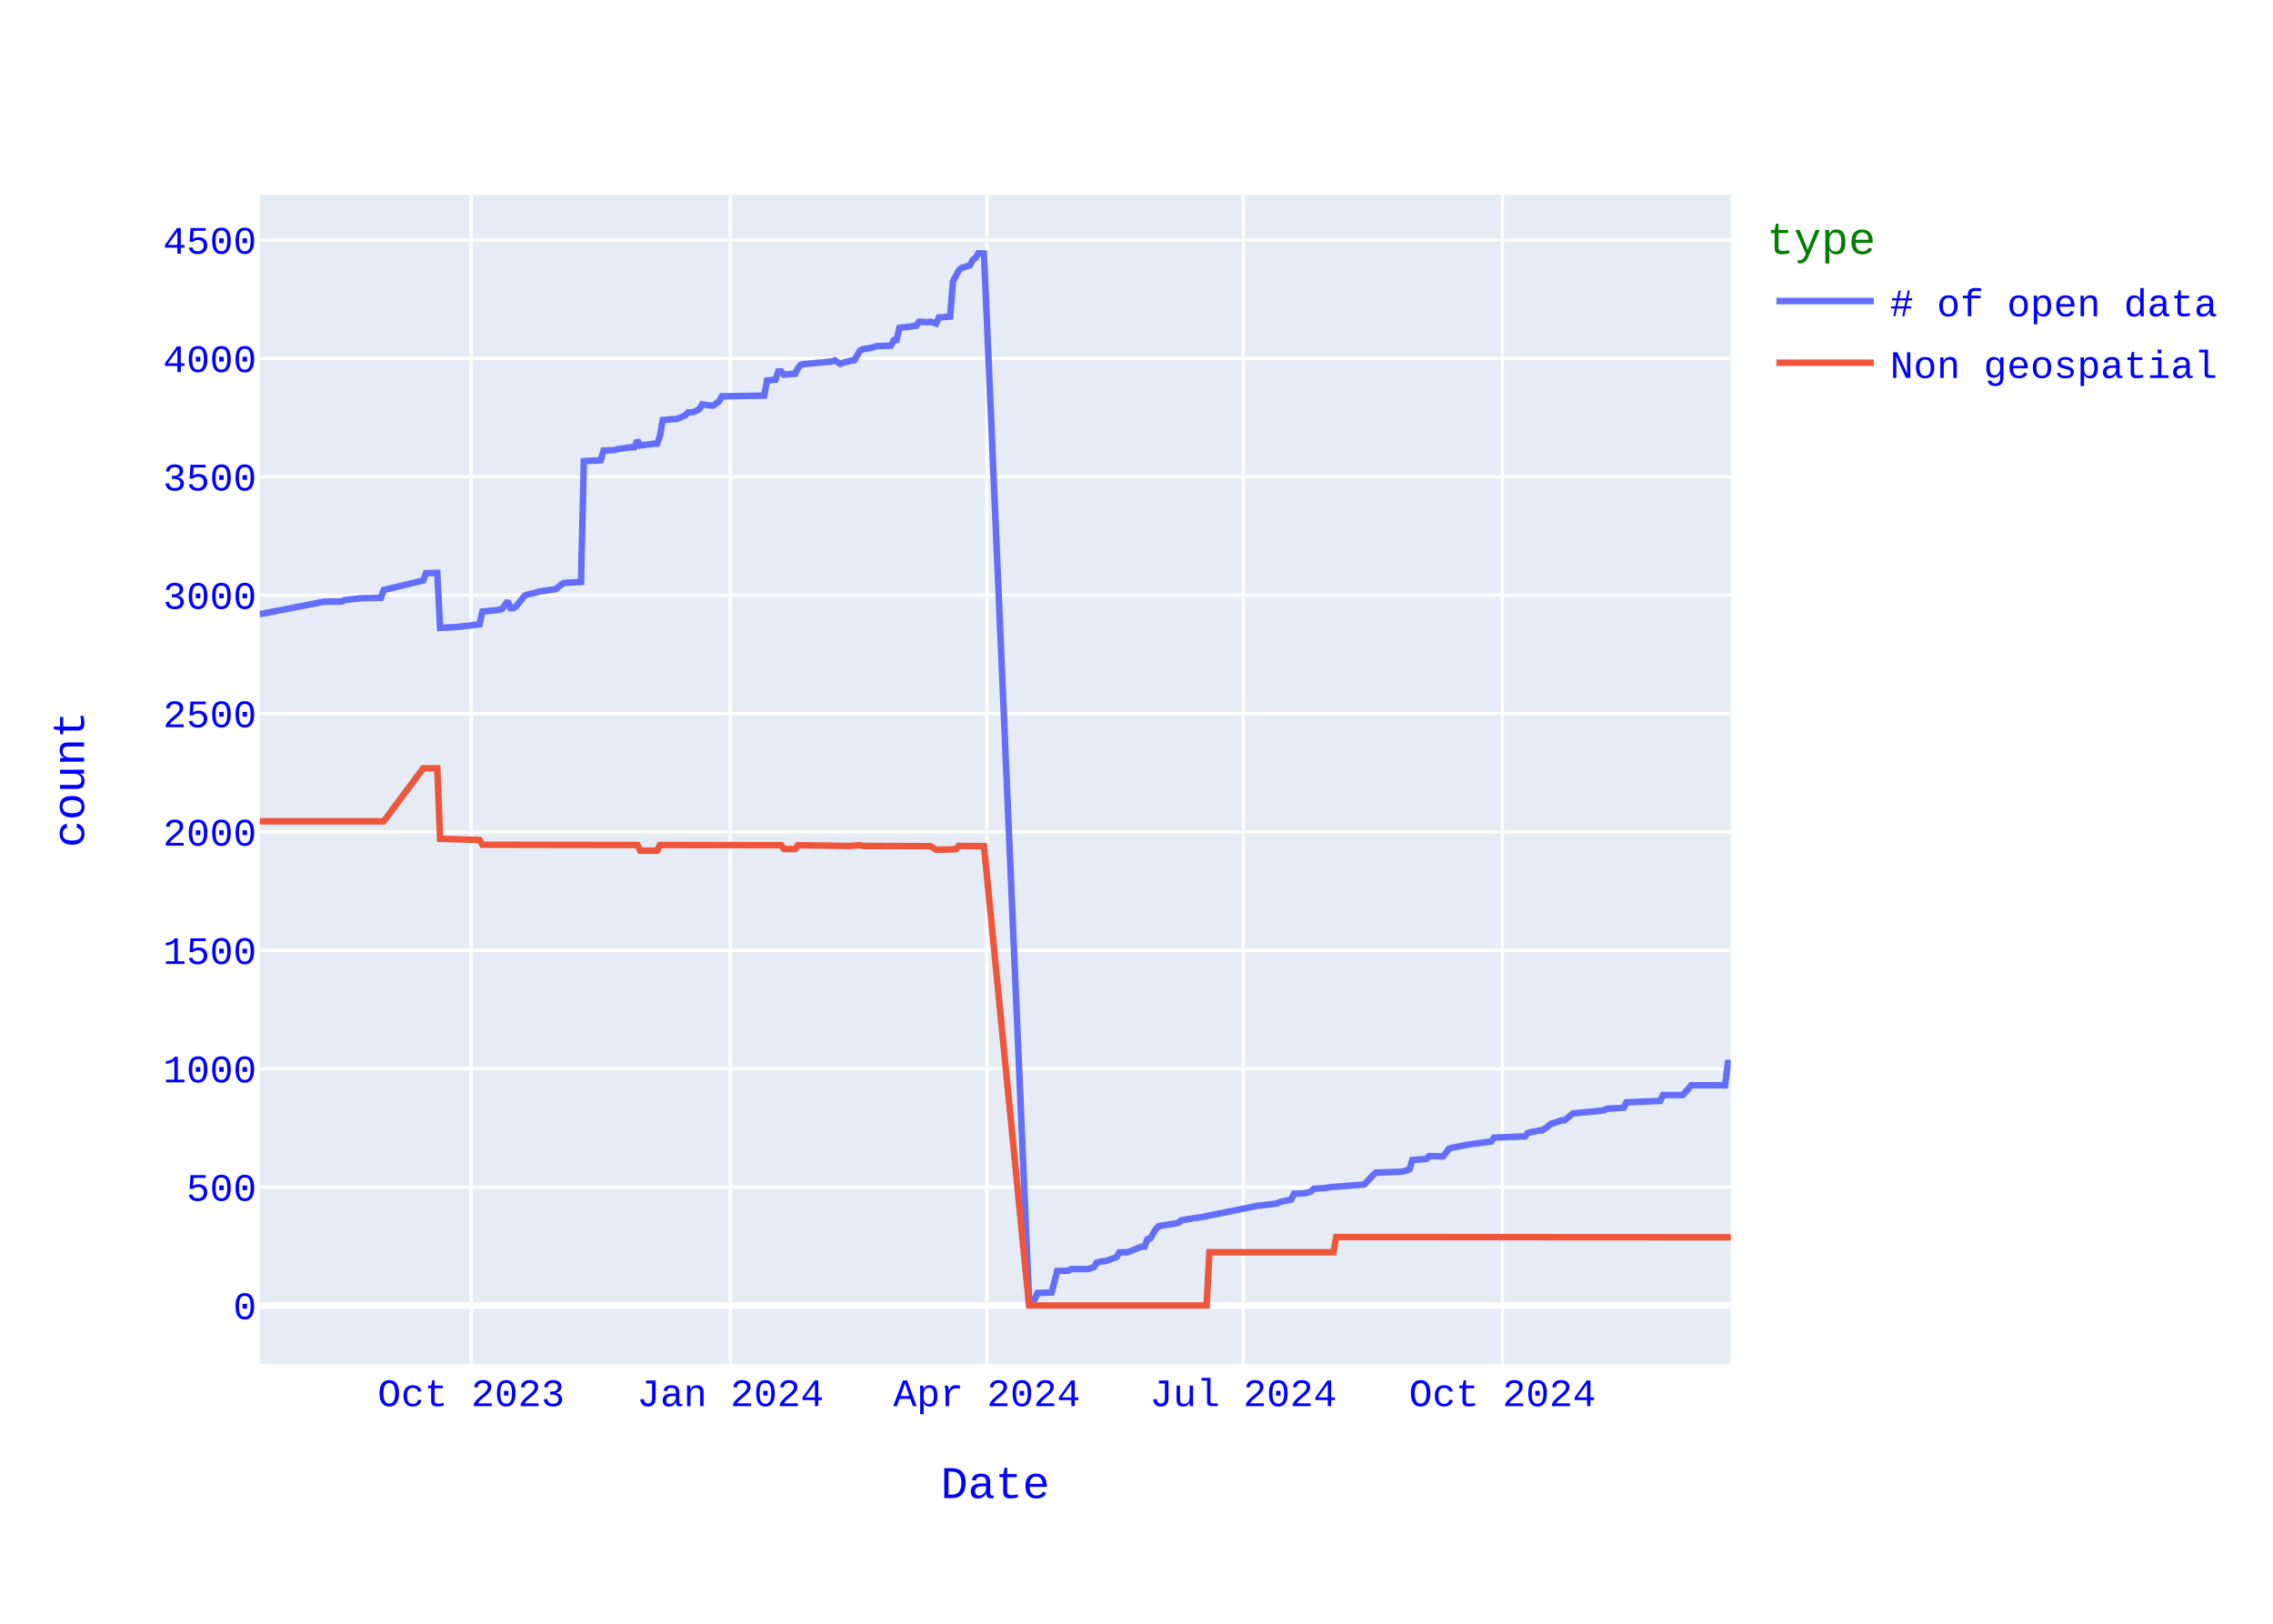
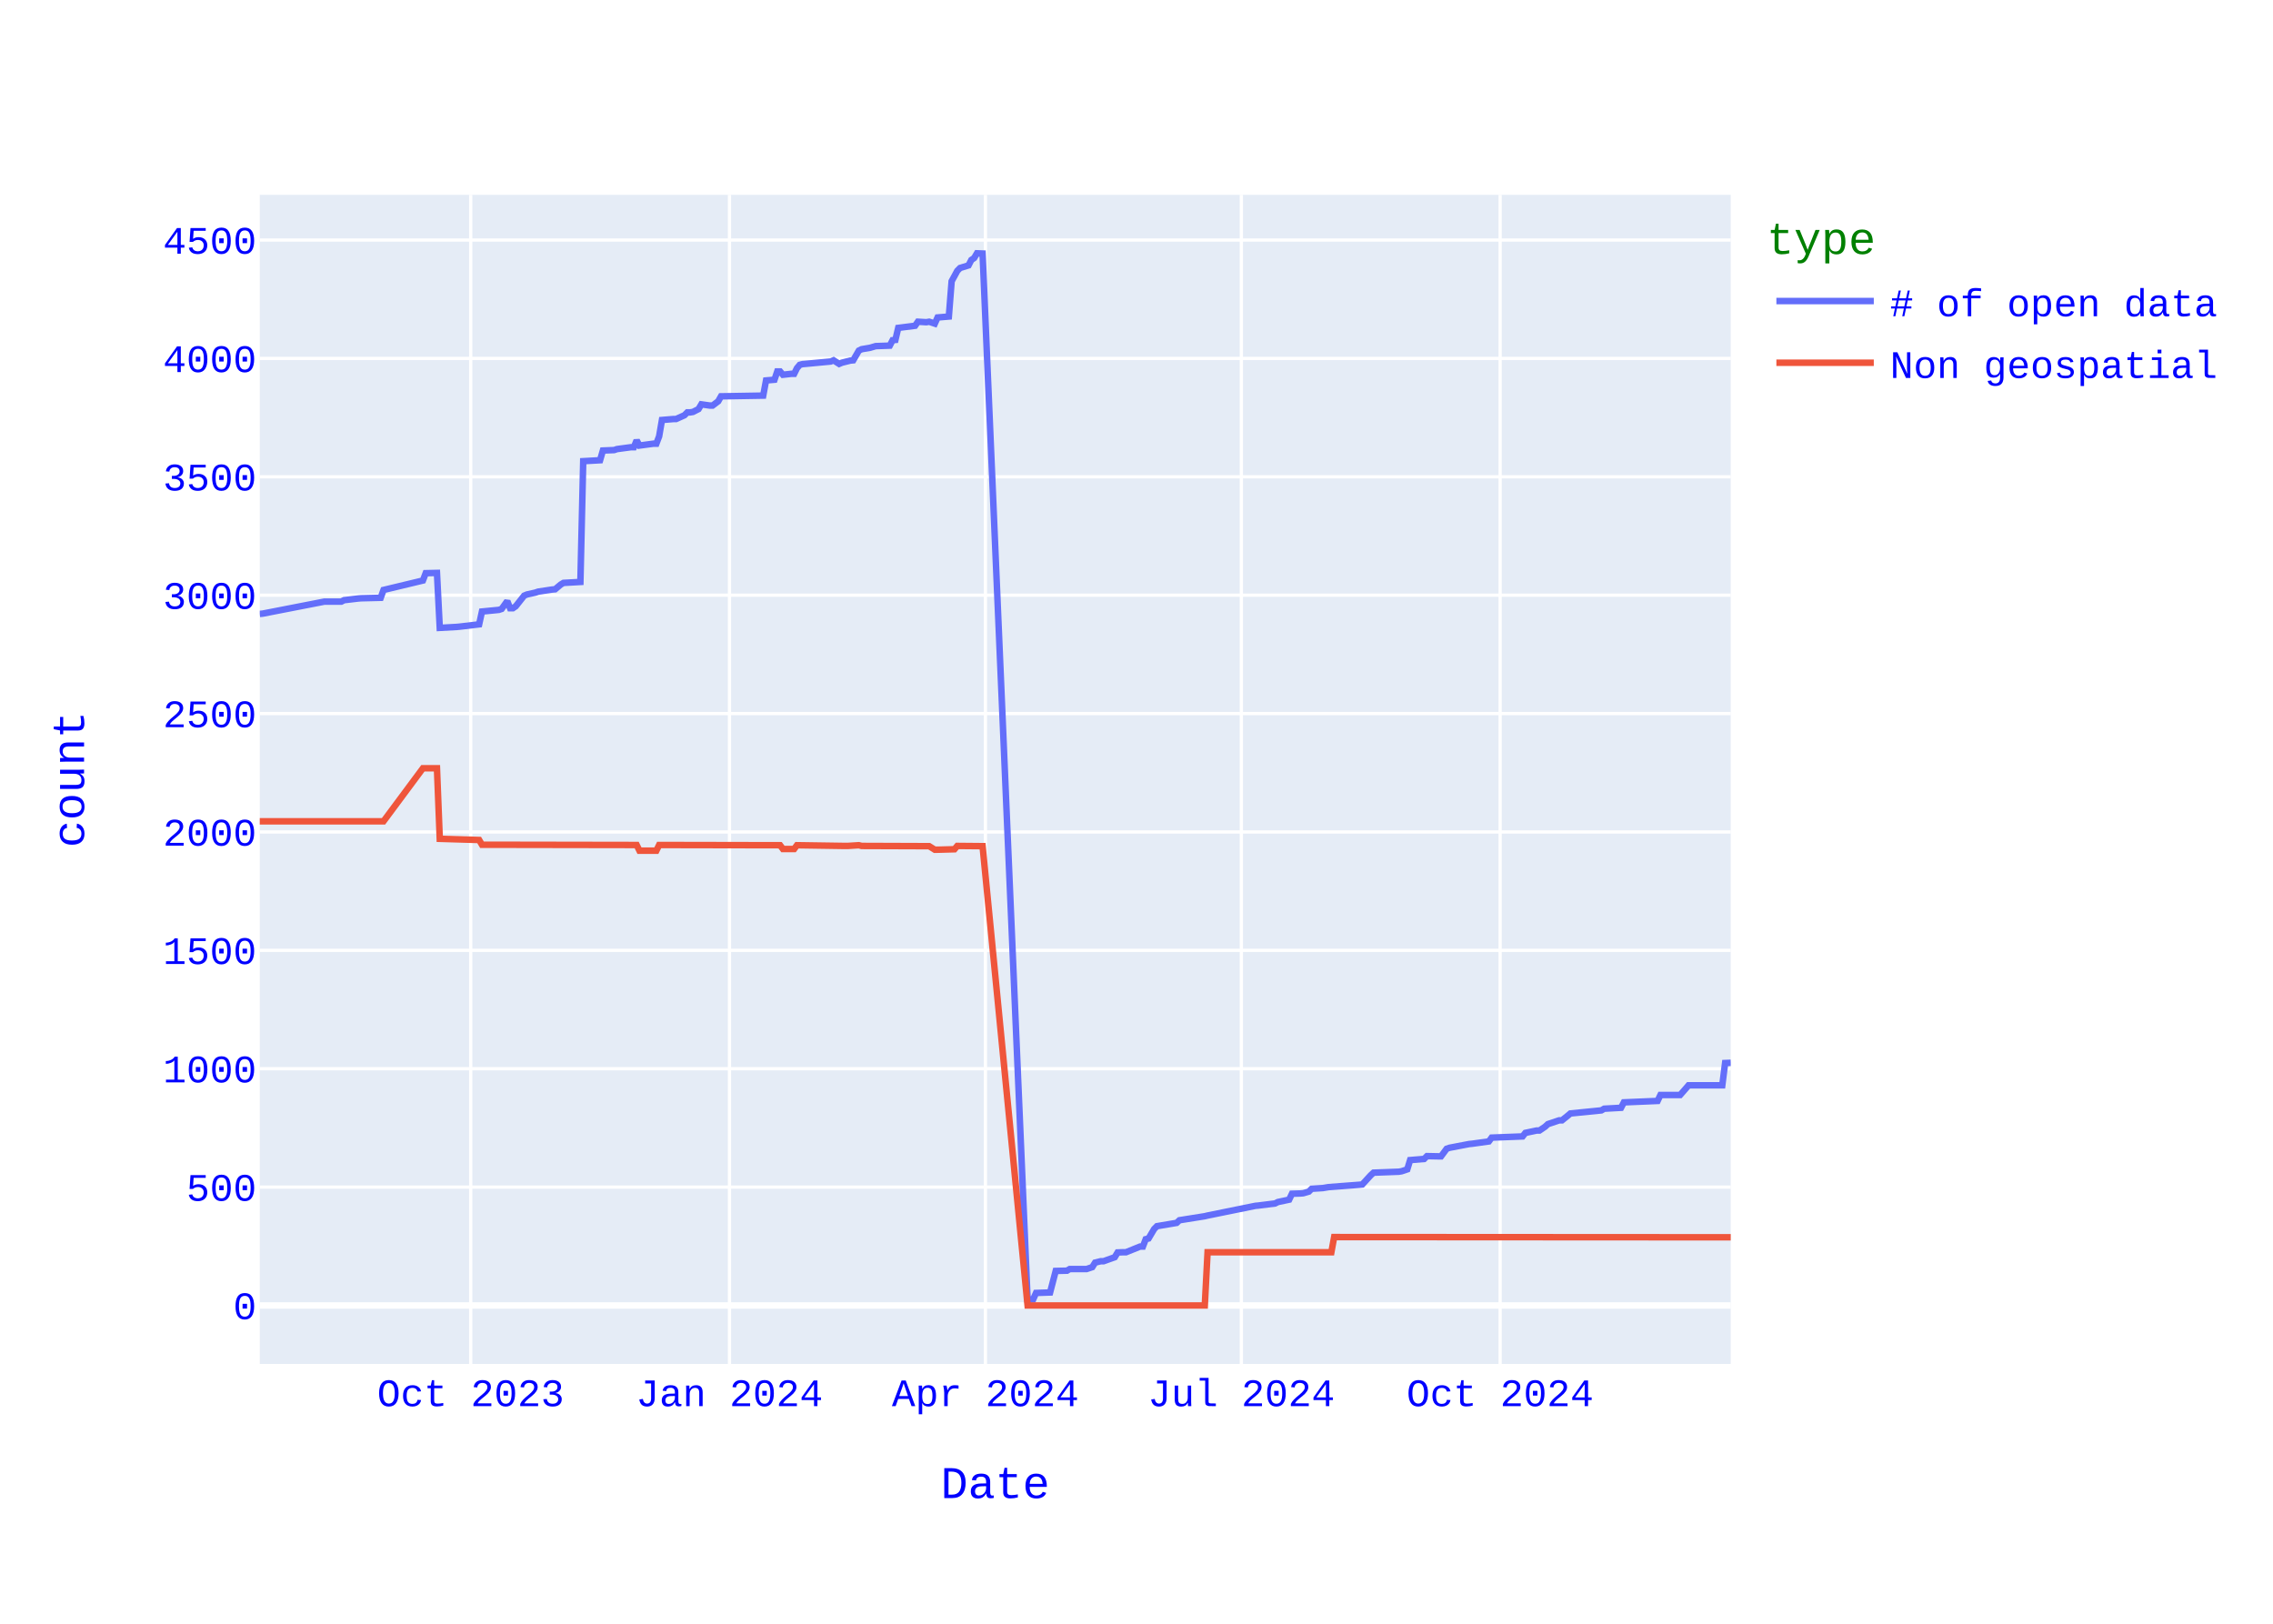
<svg xmlns="http://www.w3.org/2000/svg" class="main-svg" width="700" height="500" style="" viewBox="0 0 700 500">
  <rect x="0" y="0" width="700" height="500" style="fill: rgb(255, 255, 255); fill-opacity: 1;" />
-   <defs id="defs-7c20c9">
+   <defs id="defs-965b48">
    <g class="clips">
-       <clipPath id="clip7c20c9xyplot" class="plotclip">
+       <clipPath id="clip965b48xyplot" class="plotclip">
        <rect width="453" height="360" />
      </clipPath>
-       <clipPath class="axesclip" id="clip7c20c9x">
+       <clipPath class="axesclip" id="clip965b48x">
        <rect x="80" y="0" width="453" height="500" />
      </clipPath>
-       <clipPath class="axesclip" id="clip7c20c9y">
+       <clipPath class="axesclip" id="clip965b48y">
        <rect x="0" y="60" width="700" height="360" />
      </clipPath>
-       <clipPath class="axesclip" id="clip7c20c9xy">
+       <clipPath class="axesclip" id="clip965b48xy">
        <rect x="80" y="60" width="453" height="360" />
      </clipPath>
    </g>
    <g class="gradients" />
    <g class="patterns" />
  </defs>
  <g class="bglayer">
    <rect class="bg" x="80" y="60" width="453" height="360" style="fill: rgb(229, 236, 246); fill-opacity: 1; stroke-width: 0;" />
  </g>
  <g class="layer-below">
    <g class="imagelayer" />
    <g class="shapelayer" />
  </g>
  <g class="cartesianlayer">
    <g class="subplot xy">
      <g class="layer-subplot">
        <g class="shapelayer" />
        <g class="imagelayer" />
      </g>
      <g class="minor-gridlayer">
        <g class="x" />
        <g class="y" />
      </g>
      <g class="gridlayer">
        <g class="x">
-           <path class="xgrid crisp" transform="translate(145.09,0)" d="M0,60v360" style="stroke: rgb(255, 255, 255); stroke-opacity: 1; stroke-width: 1px;" />
-           <path class="xgrid crisp" transform="translate(224.93,0)" d="M0,60v360" style="stroke: rgb(255, 255, 255); stroke-opacity: 1; stroke-width: 1px;" />
-           <path class="xgrid crisp" transform="translate(303.9,0)" d="M0,60v360" style="stroke: rgb(255, 255, 255); stroke-opacity: 1; stroke-width: 1px;" />
-           <path class="xgrid crisp" transform="translate(382.87,0)" d="M0,60v360" style="stroke: rgb(255, 255, 255); stroke-opacity: 1; stroke-width: 1px;" />
-           <path class="xgrid crisp" transform="translate(462.71,0)" d="M0,60v360" style="stroke: rgb(255, 255, 255); stroke-opacity: 1; stroke-width: 1px;" />
+           <path class="xgrid crisp" transform="translate(144.96,0)" d="M0,60v360" style="stroke: rgb(255, 255, 255); stroke-opacity: 1; stroke-width: 1px;" />
+           <path class="xgrid crisp" transform="translate(224.65,0)" d="M0,60v360" style="stroke: rgb(255, 255, 255); stroke-opacity: 1; stroke-width: 1px;" />
+           <path class="xgrid crisp" transform="translate(303.47,0)" d="M0,60v360" style="stroke: rgb(255, 255, 255); stroke-opacity: 1; stroke-width: 1px;" />
+           <path class="xgrid crisp" transform="translate(382.29,0)" d="M0,60v360" style="stroke: rgb(255, 255, 255); stroke-opacity: 1; stroke-width: 1px;" />
+           <path class="xgrid crisp" transform="translate(461.98,0)" d="M0,60v360" style="stroke: rgb(255, 255, 255); stroke-opacity: 1; stroke-width: 1px;" />
        </g>
        <g class="y">
          <path class="ygrid crisp" transform="translate(0,365.55)" d="M80,0h453" style="stroke: rgb(255, 255, 255); stroke-opacity: 1; stroke-width: 1px;" />
          <path class="ygrid crisp" transform="translate(0,329.09)" d="M80,0h453" style="stroke: rgb(255, 255, 255); stroke-opacity: 1; stroke-width: 1px;" />
          <path class="ygrid crisp" transform="translate(0,292.64)" d="M80,0h453" style="stroke: rgb(255, 255, 255); stroke-opacity: 1; stroke-width: 1px;" />
          <path class="ygrid crisp" transform="translate(0,256.19)" d="M80,0h453" style="stroke: rgb(255, 255, 255); stroke-opacity: 1; stroke-width: 1px;" />
          <path class="ygrid crisp" transform="translate(0,219.73)" d="M80,0h453" style="stroke: rgb(255, 255, 255); stroke-opacity: 1; stroke-width: 1px;" />
          <path class="ygrid crisp" transform="translate(0,183.28)" d="M80,0h453" style="stroke: rgb(255, 255, 255); stroke-opacity: 1; stroke-width: 1px;" />
          <path class="ygrid crisp" transform="translate(0,146.82)" d="M80,0h453" style="stroke: rgb(255, 255, 255); stroke-opacity: 1; stroke-width: 1px;" />
          <path class="ygrid crisp" transform="translate(0,110.37)" d="M80,0h453" style="stroke: rgb(255, 255, 255); stroke-opacity: 1; stroke-width: 1px;" />
          <path class="ygrid crisp" transform="translate(0,73.92)" d="M80,0h453" style="stroke: rgb(255, 255, 255); stroke-opacity: 1; stroke-width: 1px;" />
        </g>
      </g>
      <g class="zerolinelayer">
        <path class="yzl zl crisp" transform="translate(0,402)" d="M80,0h453" style="stroke: rgb(255, 255, 255); stroke-opacity: 1; stroke-width: 2px;" />
      </g>
      <path class="xlines-below" />
      <path class="ylines-below" />
      <g class="overlines-below" />
      <g class="xaxislayer-below" />
      <g class="yaxislayer-below" />
      <g class="overaxes-below" />
-       <g class="plot" transform="translate(80,60)" clip-path="url(#clip7c20c9xyplot)">
+       <g class="plot" transform="translate(80,60)" clip-path="url(#clip965b48xyplot)">
        <g class="scatterlayer mlayer">
-           <g class="trace scatter trace46fa29" style="stroke-miterlimit: 2; opacity: 1;">
+           <g class="trace scatter trace92622a" style="stroke-miterlimit: 2; opacity: 1;">
            <g class="fills" />
            <g class="errorbars" />
            <g class="lines">
-               <path class="js-line" d="M453,267.34L452.13,267.34L451.26,274.2L440.85,274.2L439.98,275.22L438.25,277.19L437.38,277.19L432.17,277.19L431.3,279.01L420.89,279.45L420.02,281.12L414.82,281.41L413.95,281.92L404.4,282.87L403.53,283.6L401.8,284.99L400.93,284.99L397.46,286.15L396.59,286.95L394.86,288.12L393.99,288.12L390.52,288.85L389.65,289.94L380.1,290.31L379.24,291.48L374.03,292.2L373.16,292.28L367.09,293.44L366.22,293.74L364.48,296.07L363.61,296.07L360.14,296L359.28,296.87L354.94,297.23L354.07,300.08L352.33,300.66L351.47,300.81L343.66,301.1L342.79,301.9L340.18,304.74L339.32,304.82L329.77,305.55L328.03,305.84L324.56,306.06L323.7,306.93L321.96,307.44L321.09,307.51L318.49,307.59L317.62,309.41L314.15,310.14L313.28,310.58L308.07,311.23L307.21,311.31L292.45,314.3L291.59,314.51L283.78,315.75L282.91,316.56L276.83,317.58L275.97,318.45L274.23,321.37L273.36,321.59L272.49,323.85L271.63,323.85L267.29,325.6L266.42,325.6L264.68,325.67L263.82,327.13L260.34,328.37L259.48,328.37L257.74,328.8L256.87,330.19L255.14,330.77L254.27,330.77L249.93,330.77L249.06,331.28L245.59,331.36L243.86,337.99L239.52,338.14L238.65,340.1L236.91,340.18L223.03,18.07L221.29,18L220.43,19.46L219.56,20.04L218.69,21.72L216.09,22.52L215.22,23.4L213.48,26.6L212.61,37.47L209.14,37.76L208.28,39.65L206.54,39.07L205.67,39.22L203.07,39.07L202.2,40.31L196.99,40.97L196.13,44.68L195.26,44.76L194.39,46.43L190.05,46.58L188.32,47.09L185.71,47.53L184.84,47.96L183.11,50.95L182.24,51.03L179.64,51.68L178.77,52.05L177.03,50.95L176.17,51.32L168.36,52.05L167.49,52.12L166.62,52.34L165.75,53.36L164.89,55.11L164.02,55.11L161.41,55.4L160.55,54.38L159.68,54.38L158.81,56.93L156.21,57.15L155.34,61.82L142.32,62.04L141.45,63.57L139.72,64.88L138.85,64.88L136.25,64.51L135.38,65.97L133.64,66.85L132.78,66.99L131.91,66.99L131.04,67.87L128.44,69.04L127.57,69.04L124.1,69.33L123.23,74.36L122.36,76.62L121.49,76.62L117.16,77.2L116.29,75.6L115.42,77.71L114.55,77.71L110.21,78.29L109.34,78.59L105.87,78.73L105.01,81.72L99.8,82.01L98.93,119.2L93.72,119.49L92.86,120L91.12,121.46L90.25,121.53L85.91,122.18L85.05,122.48L82.44,123.06L81.57,123.42L78.97,126.7L78.1,127.29L77.24,127.29L76.37,125.1L74.63,127.51L73.76,127.8L68.56,128.31L67.69,132.25L61.61,132.97L60.75,133.05L55.54,133.34L54.67,116.42L51.2,116.5L50.33,118.76L38.18,121.67L37.32,124.08L31.24,124.23L30.37,124.3L26.03,124.81L25.17,125.25L19.96,125.25L0.87,128.96L0,129.04" style="vector-effect: none; fill: none; stroke: rgb(99, 110, 250); stroke-opacity: 1; stroke-width: 2px; opacity: 1;" />
+               <path class="js-line" d="M453,267.27L451.27,267.34L450.4,274.2L440.01,274.2L439.14,275.22L437.41,277.19L436.54,277.19L431.35,277.19L430.48,279.01L420.09,279.45L419.22,281.12L414.02,281.41L413.16,281.92L403.63,282.87L402.76,283.6L401.03,284.99L400.16,284.99L396.7,286.15L395.83,286.95L394.1,288.12L393.24,288.12L389.77,288.85L388.9,289.94L379.38,290.31L378.51,291.48L373.31,292.2L372.45,292.28L366.38,293.44L365.52,293.74L363.79,296.07L362.92,296.07L359.46,296L358.59,296.87L354.26,297.23L353.39,300.08L351.66,300.66L350.79,300.81L343,301.1L342.13,301.9L339.53,304.74L338.67,304.82L329.14,305.55L327.41,305.84L323.94,306.06L323.08,306.93L321.34,307.44L320.48,307.51L317.88,307.59L317.01,309.41L313.55,310.14L312.68,310.58L307.49,311.23L306.62,311.31L291.89,314.3L291.03,314.51L283.23,315.75L282.37,316.56L276.3,317.58L275.44,318.45L273.71,321.37L272.84,321.59L271.97,323.85L271.11,323.85L266.78,325.6L265.91,325.6L264.18,325.67L263.31,327.13L259.85,328.37L258.98,328.37L257.25,328.8L256.38,330.19L254.65,330.77L253.78,330.77L249.45,330.77L248.59,331.28L245.12,331.36L243.39,337.99L239.06,338.14L238.19,340.1L236.46,340.18L222.6,18.07L220.87,18L220,19.46L219.14,20.04L218.27,21.72L215.67,22.52L214.81,23.4L213.07,26.6L212.21,37.47L208.74,37.76L207.88,39.65L206.15,39.07L205.28,39.22L202.68,39.07L201.81,40.31L196.62,40.97L195.75,44.68L194.89,44.76L194.02,46.43L189.69,46.58L187.96,47.09L185.36,47.53L184.49,47.96L182.76,50.95L181.89,51.03L179.29,51.68L178.43,52.05L176.7,50.95L175.83,51.32L168.03,52.05L167.17,52.12L166.3,52.34L165.44,53.36L164.57,55.11L163.7,55.11L161.11,55.4L160.24,54.38L159.37,54.38L158.51,56.93L155.91,57.15L155.04,61.82L142.05,62.04L141.18,63.57L139.45,64.88L138.59,64.88L135.99,64.51L135.12,65.97L133.39,66.85L132.52,66.99L131.66,66.99L130.79,67.87L128.19,69.04L127.33,69.04L123.86,69.33L122.99,74.36L122.13,76.62L121.26,76.62L116.93,77.2L116.07,75.6L115.2,77.71L114.33,77.71L110,78.29L109.14,78.59L105.67,78.73L104.8,81.72L99.61,82.01L98.74,119.2L93.54,119.49L92.68,120L90.95,121.46L90.08,121.53L85.75,122.18L84.88,122.48L82.28,123.06L81.42,123.42L78.82,126.7L77.95,127.29L77.09,127.29L76.22,125.1L74.49,127.51L73.62,127.8L68.43,128.31L67.56,132.25L61.5,132.97L60.63,133.05L55.43,133.34L54.57,116.42L51.1,116.5L50.24,118.76L38.11,121.67L37.24,124.08L31.18,124.23L30.32,124.3L25.98,124.81L25.12,125.25L19.92,125.25L0.87,128.96L0,129.04" style="vector-effect: none; fill: none; stroke: rgb(99, 110, 250); stroke-opacity: 1; stroke-width: 2px; opacity: 1;" />
            </g>
            <g class="points" />
            <g class="text" />
          </g>
-           <g class="trace scatter trace552cb3" style="stroke-miterlimit: 2; opacity: 1;">
+           <g class="trace scatter tracee6bd3d" style="stroke-miterlimit: 2; opacity: 1;">
            <g class="fills" />
            <g class="errorbars" />
            <g class="lines">
-               <path class="js-line" d="M453,321L331.51,320.93L330.64,325.6L292.45,325.6L291.59,342L236.91,342L223.03,200.56L215.22,200.49L214.35,201.51L209.14,201.65L208.28,201.65L206.54,200.56L205.67,200.56L185.71,200.49L184.84,200.27L181.37,200.49L180.51,200.49L165.75,200.27L164.89,201.43L161.41,201.43L160.55,200.27L123.23,200.2L122.36,201.95L117.16,201.95L116.29,200.2L68.56,200.12L67.69,198.66L55.54,198.3L54.67,176.57L50.33,176.57L38.18,192.9L0,192.9" style="vector-effect: none; fill: none; stroke: rgb(239, 85, 59); stroke-opacity: 1; stroke-width: 2px; opacity: 1;" />
+               <path class="js-line" d="M453,321L330.87,320.93L330.01,325.6L291.89,325.6L291.03,342L236.46,342L222.6,200.56L214.81,200.49L213.94,201.51L208.74,201.65L207.88,201.65L206.15,200.56L205.28,200.56L185.36,200.49L184.49,200.27L181.03,200.49L180.16,200.49L165.44,200.27L164.57,201.43L161.11,201.43L160.24,200.27L122.99,200.2L122.13,201.95L116.93,201.95L116.07,200.2L68.43,200.12L67.56,198.66L55.43,198.3L54.57,176.57L50.24,176.57L38.11,192.9L0,192.9" style="vector-effect: none; fill: none; stroke: rgb(239, 85, 59); stroke-opacity: 1; stroke-width: 2px; opacity: 1;" />
            </g>
            <g class="points" />
            <g class="text" />
          </g>
        </g>
      </g>
      <g class="overplot" />
      <path class="xlines-above crisp" d="M0,0" style="fill: none;" />
      <path class="ylines-above crisp" d="M0,0" style="fill: none;" />
      <g class="overlines-above" />
      <g class="xaxislayer-above">
        <g class="xtick">
-           <text text-anchor="middle" x="0" y="433" transform="translate(145.09,0)" style="font-family: 'Courier New'; font-size: 12px; fill: rgb(0, 0, 255); fill-opacity: 1; white-space: pre; opacity: 1;">Oct 2023</text>
-         </g>
-         <g class="xtick">
-           <text text-anchor="middle" x="0" y="433" style="font-family: 'Courier New'; font-size: 12px; fill: rgb(0, 0, 255); fill-opacity: 1; white-space: pre; opacity: 1;" transform="translate(224.93,0)">Jan 2024</text>
-         </g>
-         <g class="xtick">
-           <text text-anchor="middle" x="0" y="433" style="font-family: 'Courier New'; font-size: 12px; fill: rgb(0, 0, 255); fill-opacity: 1; white-space: pre; opacity: 1;" transform="translate(303.9,0)">Apr 2024</text>
-         </g>
-         <g class="xtick">
-           <text text-anchor="middle" x="0" y="433" style="font-family: 'Courier New'; font-size: 12px; fill: rgb(0, 0, 255); fill-opacity: 1; white-space: pre; opacity: 1;" transform="translate(382.87,0)">Jul 2024</text>
-         </g>
-         <g class="xtick">
-           <text text-anchor="middle" x="0" y="433" style="font-family: 'Courier New'; font-size: 12px; fill: rgb(0, 0, 255); fill-opacity: 1; white-space: pre; opacity: 1;" transform="translate(462.71,0)">Oct 2024</text>
+           <text text-anchor="middle" x="0" y="433" transform="translate(144.96,0)" style="font-family: 'Courier New'; font-size: 12px; fill: rgb(0, 0, 255); fill-opacity: 1; white-space: pre; opacity: 1;">Oct 2023</text>
+         </g>
+         <g class="xtick">
+           <text text-anchor="middle" x="0" y="433" style="font-family: 'Courier New'; font-size: 12px; fill: rgb(0, 0, 255); fill-opacity: 1; white-space: pre; opacity: 1;" transform="translate(224.65,0)">Jan 2024</text>
+         </g>
+         <g class="xtick">
+           <text text-anchor="middle" x="0" y="433" style="font-family: 'Courier New'; font-size: 12px; fill: rgb(0, 0, 255); fill-opacity: 1; white-space: pre; opacity: 1;" transform="translate(303.47,0)">Apr 2024</text>
+         </g>
+         <g class="xtick">
+           <text text-anchor="middle" x="0" y="433" style="font-family: 'Courier New'; font-size: 12px; fill: rgb(0, 0, 255); fill-opacity: 1; white-space: pre; opacity: 1;" transform="translate(382.29,0)">Jul 2024</text>
+         </g>
+         <g class="xtick">
+           <text text-anchor="middle" x="0" y="433" style="font-family: 'Courier New'; font-size: 12px; fill: rgb(0, 0, 255); fill-opacity: 1; white-space: pre; opacity: 1;" transform="translate(461.98,0)">Oct 2024</text>
        </g>
      </g>
      <g class="yaxislayer-above">
        <g class="ytick">
          <text text-anchor="end" x="79" y="4.2" transform="translate(0,402)" style="font-family: 'Courier New'; font-size: 12px; fill: rgb(0, 0, 255); fill-opacity: 1; white-space: pre; opacity: 1;">0</text>
        </g>
        <g class="ytick">
          <text text-anchor="end" x="79" y="4.2" style="font-family: 'Courier New'; font-size: 12px; fill: rgb(0, 0, 255); fill-opacity: 1; white-space: pre; opacity: 1;" transform="translate(0,365.55)">500</text>
        </g>
        <g class="ytick">
          <text text-anchor="end" x="79" y="4.2" style="font-family: 'Courier New'; font-size: 12px; fill: rgb(0, 0, 255); fill-opacity: 1; white-space: pre; opacity: 1;" transform="translate(0,329.09)">1000</text>
        </g>
        <g class="ytick">
          <text text-anchor="end" x="79" y="4.2" style="font-family: 'Courier New'; font-size: 12px; fill: rgb(0, 0, 255); fill-opacity: 1; white-space: pre; opacity: 1;" transform="translate(0,292.64)">1500</text>
        </g>
        <g class="ytick">
          <text text-anchor="end" x="79" y="4.2" style="font-family: 'Courier New'; font-size: 12px; fill: rgb(0, 0, 255); fill-opacity: 1; white-space: pre; opacity: 1;" transform="translate(0,256.19)">2000</text>
        </g>
        <g class="ytick">
          <text text-anchor="end" x="79" y="4.2" style="font-family: 'Courier New'; font-size: 12px; fill: rgb(0, 0, 255); fill-opacity: 1; white-space: pre; opacity: 1;" transform="translate(0,219.73)">2500</text>
        </g>
        <g class="ytick">
          <text text-anchor="end" x="79" y="4.2" style="font-family: 'Courier New'; font-size: 12px; fill: rgb(0, 0, 255); fill-opacity: 1; white-space: pre; opacity: 1;" transform="translate(0,183.28)">3000</text>
        </g>
        <g class="ytick">
          <text text-anchor="end" x="79" y="4.2" style="font-family: 'Courier New'; font-size: 12px; fill: rgb(0, 0, 255); fill-opacity: 1; white-space: pre; opacity: 1;" transform="translate(0,146.82)">3500</text>
        </g>
        <g class="ytick">
          <text text-anchor="end" x="79" y="4.2" style="font-family: 'Courier New'; font-size: 12px; fill: rgb(0, 0, 255); fill-opacity: 1; white-space: pre; opacity: 1;" transform="translate(0,110.37)">4000</text>
        </g>
        <g class="ytick">
          <text text-anchor="end" x="79" y="4.2" style="font-family: 'Courier New'; font-size: 12px; fill: rgb(0, 0, 255); fill-opacity: 1; white-space: pre; opacity: 1;" transform="translate(0,73.92)">4500</text>
        </g>
      </g>
      <g class="overaxes-above" />
    </g>
  </g>
  <g class="polarlayer" />
  <g class="smithlayer" />
  <g class="ternarylayer" />
  <g class="geolayer" />
  <g class="funnelarealayer" />
  <g class="pielayer" />
  <g class="iciclelayer" />
  <g class="treemaplayer" />
  <g class="sunburstlayer" />
  <g class="glimages" />
-   <defs id="topdefs-7c20c9">
+   <defs id="topdefs-965b48">
    <g class="clips" />
-     <clipPath id="legend7c20c9">
+     <clipPath id="legend965b48">
      <rect width="146" height="67" x="0" y="0" />
    </clipPath>
  </defs>
  <g class="layer-above">
    <g class="imagelayer" />
    <g class="shapelayer" />
  </g>
  <g class="infolayer">
    <g class="legend" pointer-events="all" transform="translate(542.06,60)">
      <rect class="bg" shape-rendering="crispEdges" style="stroke: rgb(68, 68, 68); stroke-opacity: 1; fill: rgb(255, 255, 255); fill-opacity: 1; stroke-width: 0px;" width="146" height="67" x="0" y="0" />
-       <g class="scrollbox" transform="" clip-path="url(#legend7c20c9)">
+       <g class="scrollbox" transform="" clip-path="url(#legend965b48)">
        <text class="legendtitletext" text-anchor="start" x="2" y="18.2" style="font-family: 'Courier New'; font-size: 14px; fill: rgb(0, 128, 0); fill-opacity: 1; white-space: pre;">type</text>
        <g class="groups" transform="">
          <g class="traces" transform="translate(0,32.7)" style="opacity: 1;">
            <text class="legendtext" text-anchor="start" x="40" y="4.68" style="font-family: 'Courier New'; font-size: 12px; fill: rgb(0, 0, 255); fill-opacity: 1; white-space: pre;"># of open data</text>
            <g class="layers" style="opacity: 1;">
              <g class="legendfill" />
              <g class="legendlines">
                <path class="js-line" d="M5,0h30" style="fill: none; stroke: rgb(99, 110, 250); stroke-opacity: 1; stroke-width: 2px;" />
              </g>
              <g class="legendsymbols">
                <g class="legendpoints" />
              </g>
            </g>
            <rect class="legendtoggle" x="0" y="-9.5" width="140.828" height="19" style="fill: rgb(0, 0, 0); fill-opacity: 0;" />
          </g>
        </g>
        <g class="groups" transform="">
          <g class="traces" transform="translate(0,51.7)" style="opacity: 1;">
            <text class="legendtext" text-anchor="start" x="40" y="4.68" style="font-family: 'Courier New'; font-size: 12px; fill: rgb(0, 0, 255); fill-opacity: 1; white-space: pre;">Non geospatial</text>
            <g class="layers" style="opacity: 1;">
              <g class="legendfill" />
              <g class="legendlines">
                <path class="js-line" d="M5,0h30" style="fill: none; stroke: rgb(239, 85, 59); stroke-opacity: 1; stroke-width: 2px;" />
              </g>
              <g class="legendsymbols">
                <g class="legendpoints" />
              </g>
            </g>
            <rect class="legendtoggle" x="0" y="-9.5" width="140.828" height="19" style="fill: rgb(0, 0, 0); fill-opacity: 0;" />
          </g>
        </g>
      </g>
      <rect class="scrollbar" rx="20" ry="3" width="0" height="0" style="fill: rgb(128, 139, 164); fill-opacity: 1;" x="0" y="0" />
    </g>
    <g class="g-gtitle" />
    <g class="g-xtitle">
      <text class="xtitle" x="306.5" y="461.3" text-anchor="middle" style="font-family: 'Courier New'; font-size: 14px; fill: rgb(0, 0, 255); opacity: 1; font-weight: normal; white-space: pre;">Date</text>
    </g>
    <g class="g-ytitle">
      <text class="ytitle" transform="rotate(-90,25.8875,240)" x="25.888" y="240" text-anchor="middle" style="font-family: 'Courier New'; font-size: 14px; fill: rgb(0, 0, 255); opacity: 1; font-weight: normal; white-space: pre;">count</text>
    </g>
  </g>
</svg>
